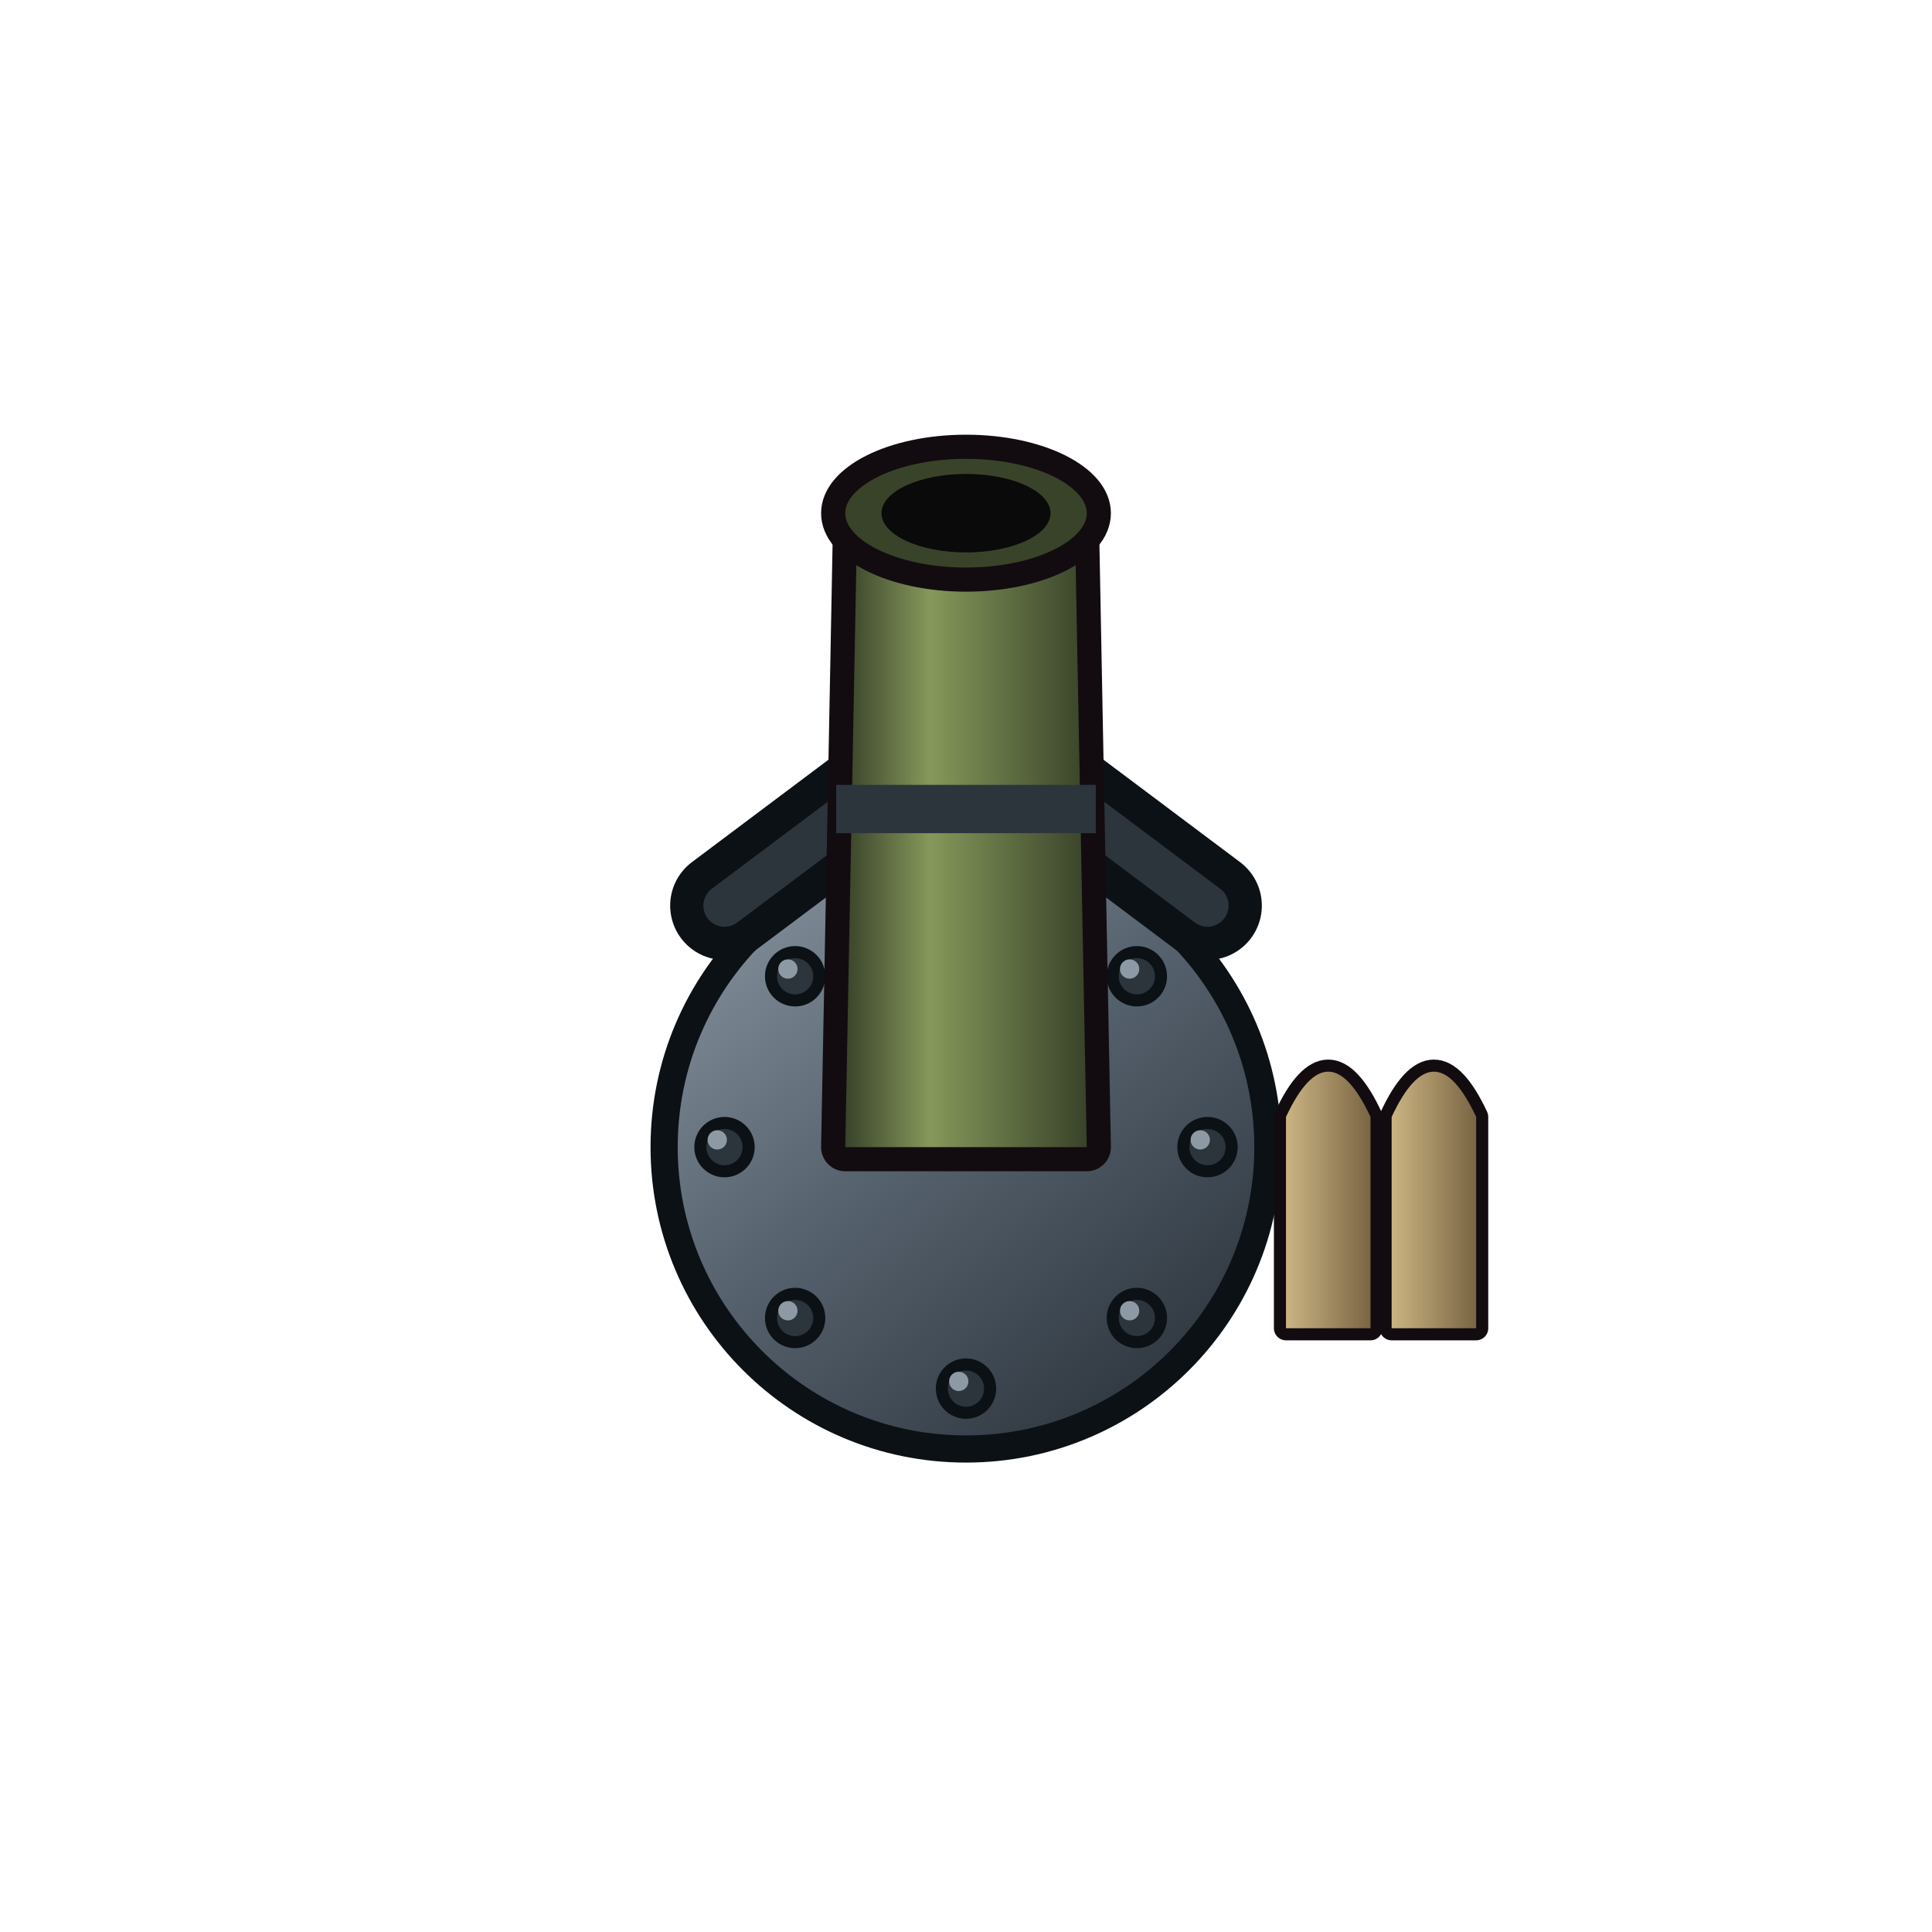
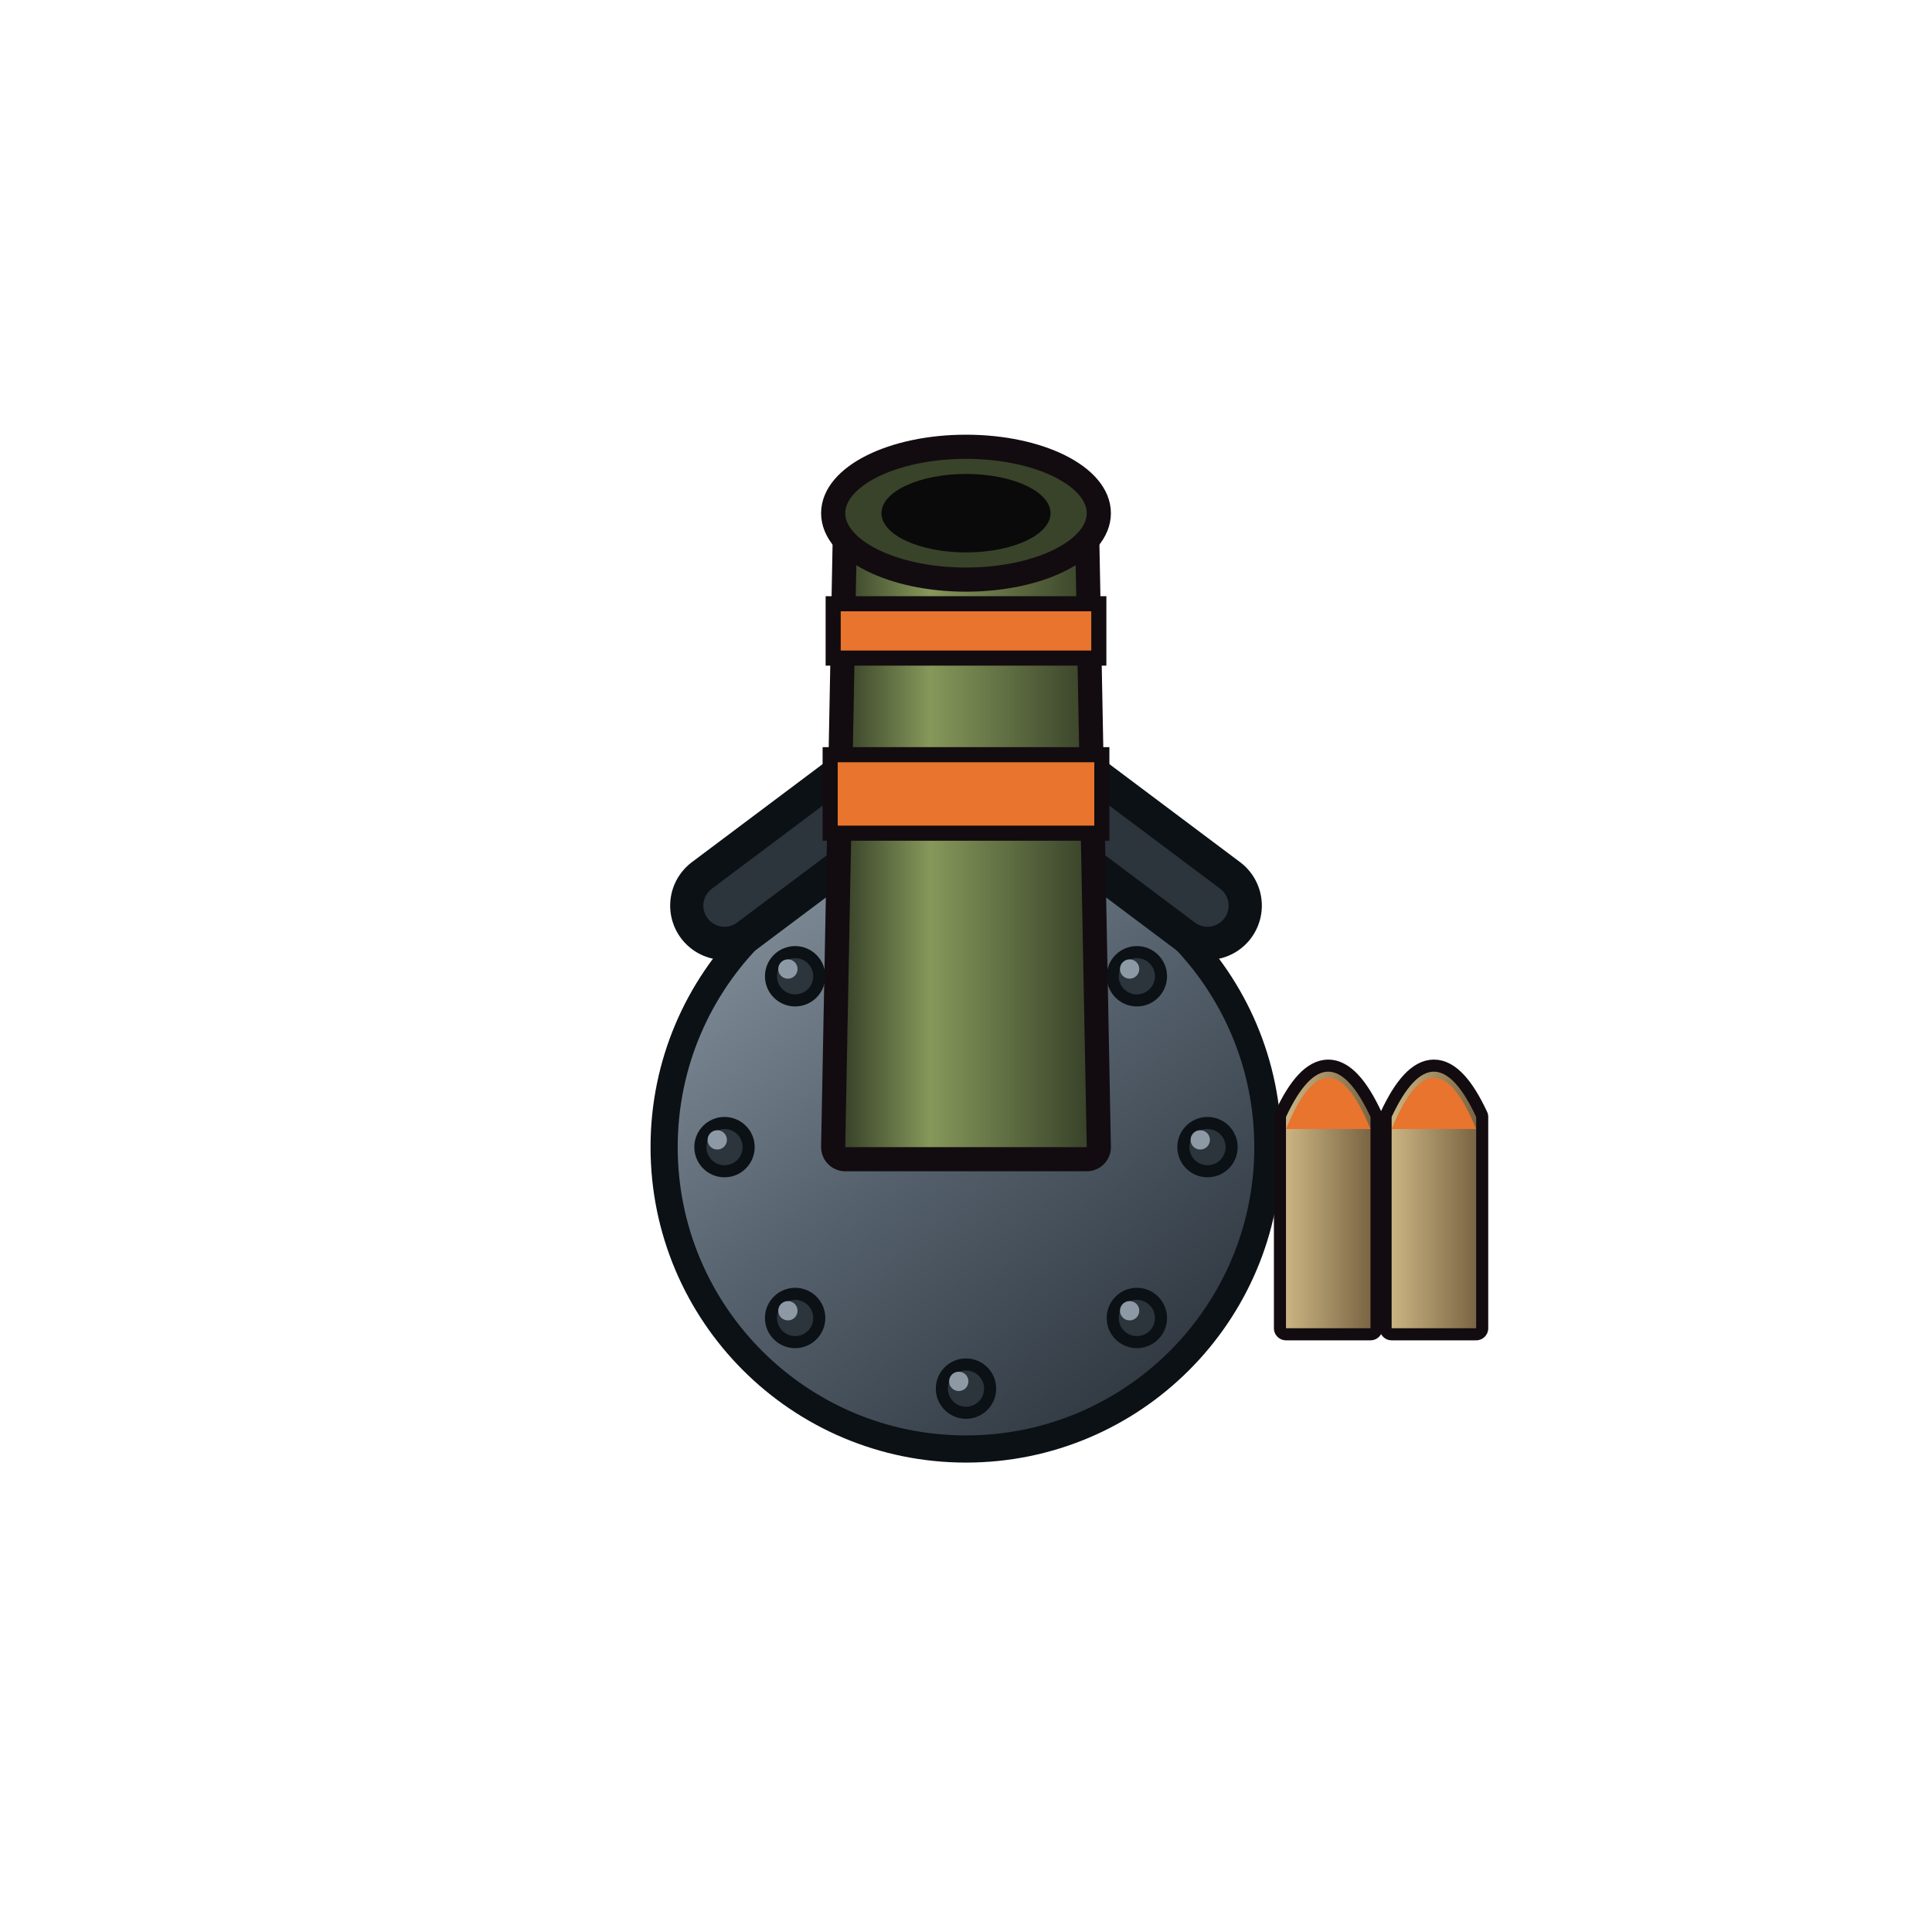
- <svg xmlns="http://www.w3.org/2000/svg" width="128" height="128" viewBox="0 0 64 64">
+ <svg xmlns="http://www.w3.org/2000/svg" width="281.6" height="281.6" viewBox="0 0 70.4 70.4">
  <defs>
    <linearGradient id="lg1" gradientUnits="objectBoundingBox" x1="0" y1="0" x2="0.8" y2="1">
      <stop offset="0" stop-color="#8d9aa6" stop-opacity="1" />
      <stop offset="0.5" stop-color="#56626e" stop-opacity="1" />
      <stop offset="1" stop-color="#2c343c" stop-opacity="1" />
    </linearGradient>
    <linearGradient id="lg2" gradientUnits="objectBoundingBox" x1="0" y1="0" x2="1" y2="0">
      <stop offset="0" stop-color="#39432a" stop-opacity="1" />
      <stop offset="0.35" stop-color="#86985a" stop-opacity="1" />
      <stop offset="1" stop-color="#39432a" stop-opacity="1" />
    </linearGradient>
    <linearGradient id="lg3" gradientUnits="objectBoundingBox" x1="0" y1="0" x2="1" y2="0">
      <stop offset="0" stop-color="#cbb482" stop-opacity="1" />
      <stop offset="1" stop-color="#7a6544" stop-opacity="1" />
    </linearGradient>
    <linearGradient id="lg4" gradientUnits="objectBoundingBox" x1="0" y1="0" x2="1" y2="0">
      <stop offset="0" stop-color="#cbb482" stop-opacity="1" />
      <stop offset="1" stop-color="#7a6544" stop-opacity="1" />
    </linearGradient>
  </defs>
-   <circle cx="32" cy="38" r="10" fill="url(#lg1)" stroke="#0c1116" stroke-width="0.9" />
-   <circle cx="40" cy="38" r="0.8" fill="#2c343c" stroke="#0c1116" stroke-width="0.4" />
-   <circle cx="39.76" cy="37.76" r="0.32" fill="#8d9aa6" />
-   <circle cx="37.66" cy="43.66" r="0.8" fill="#2c343c" stroke="#0c1116" stroke-width="0.4" />
-   <circle cx="37.42" cy="43.42" r="0.32" fill="#8d9aa6" />
-   <circle cx="32" cy="46" r="0.8" fill="#2c343c" stroke="#0c1116" stroke-width="0.4" />
-   <circle cx="31.76" cy="45.76" r="0.32" fill="#8d9aa6" />
-   <circle cx="26.34" cy="43.66" r="0.8" fill="#2c343c" stroke="#0c1116" stroke-width="0.4" />
-   <circle cx="26.1" cy="43.42" r="0.32" fill="#8d9aa6" />
-   <circle cx="24" cy="38" r="0.8" fill="#2c343c" stroke="#0c1116" stroke-width="0.4" />
-   <circle cx="23.76" cy="37.76" r="0.32" fill="#8d9aa6" />
-   <circle cx="26.34" cy="32.34" r="0.8" fill="#2c343c" stroke="#0c1116" stroke-width="0.4" />
-   <circle cx="26.1" cy="32.1" r="0.32" fill="#8d9aa6" />
-   <circle cx="32" cy="30" r="0.8" fill="#2c343c" stroke="#0c1116" stroke-width="0.4" />
-   <circle cx="31.76" cy="29.76" r="0.32" fill="#8d9aa6" />
-   <circle cx="37.66" cy="32.34" r="0.8" fill="#2c343c" stroke="#0c1116" stroke-width="0.4" />
-   <circle cx="37.42" cy="32.1" r="0.32" fill="#8d9aa6" />
-   <polyline points="32,24 24,30" fill="none" stroke="#0c1116" stroke-width="3.6" stroke-linecap="round" stroke-linejoin="round" />
-   <polyline points="32,24 24,30" fill="none" stroke="#2c343c" stroke-width="1.4" stroke-linecap="round" stroke-linejoin="round" />
-   <polyline points="32,24 40,30" fill="none" stroke="#0c1116" stroke-width="3.6" stroke-linecap="round" stroke-linejoin="round" />
-   <polyline points="32,24 40,30" fill="none" stroke="#2c343c" stroke-width="1.4" stroke-linecap="round" stroke-linejoin="round" />
-   <path d="M28.0,38.0 L28.4,17.0 L35.6,17.0 L36.0,38.0 Z" fill="#120c10" stroke="#120c10" stroke-width="1.6" stroke-linejoin="round" />
-   <path d="M28.0,38.0 L28.4,17.0 L35.6,17.0 L36.0,38.0 Z" fill="url(#lg2)" />
-   <rect x="27.7" y="26" width="8.6" height="1.6" fill="#2c343c" />
-   <ellipse cx="32" cy="17" rx="4.4" ry="2.2" fill="#39432a" stroke="#120c10" stroke-width="0.8" />
-   <ellipse cx="32" cy="17" rx="2.8" ry="1.3" fill="#0a0a0a" />
-   <path d="M42.6,44.0 L42.6,37.0 Q44.0,34.0 45.4,37.0 L45.4,44.0 Z" fill="#120c10" stroke="#120c10" stroke-width="0.8" stroke-linejoin="round" />
-   <path d="M42.6,44.0 L42.6,37.0 Q44.0,34.0 45.4,37.0 L45.4,44.0 Z" fill="url(#lg3)" />
-   <path d="M46.1,44.0 L46.1,37.0 Q47.5,34.0 48.9,37.0 L48.9,44.0 Z" fill="#120c10" stroke="#120c10" stroke-width="0.8" stroke-linejoin="round" />
-   <path d="M46.1,44.0 L46.1,37.0 Q47.5,34.0 48.9,37.0 L48.9,44.0 Z" fill="url(#lg4)" />
+   <g transform="scale(1.1)">
+     <circle cx="32" cy="38" r="10" fill="url(#lg1)" stroke="#0c1116" stroke-width="0.9" />
+     <circle cx="40" cy="38" r="0.8" fill="#2c343c" stroke="#0c1116" stroke-width="0.4" />
+     <circle cx="39.76" cy="37.76" r="0.32" fill="#8d9aa6" />
+     <circle cx="37.66" cy="43.66" r="0.8" fill="#2c343c" stroke="#0c1116" stroke-width="0.4" />
+     <circle cx="37.42" cy="43.42" r="0.32" fill="#8d9aa6" />
+     <circle cx="32" cy="46" r="0.8" fill="#2c343c" stroke="#0c1116" stroke-width="0.4" />
+     <circle cx="31.76" cy="45.76" r="0.32" fill="#8d9aa6" />
+     <circle cx="26.34" cy="43.66" r="0.8" fill="#2c343c" stroke="#0c1116" stroke-width="0.4" />
+     <circle cx="26.1" cy="43.42" r="0.32" fill="#8d9aa6" />
+     <circle cx="24" cy="38" r="0.8" fill="#2c343c" stroke="#0c1116" stroke-width="0.4" />
+     <circle cx="23.76" cy="37.76" r="0.32" fill="#8d9aa6" />
+     <circle cx="26.34" cy="32.34" r="0.8" fill="#2c343c" stroke="#0c1116" stroke-width="0.4" />
+     <circle cx="26.1" cy="32.1" r="0.32" fill="#8d9aa6" />
+     <circle cx="32" cy="30" r="0.8" fill="#2c343c" stroke="#0c1116" stroke-width="0.4" />
+     <circle cx="31.76" cy="29.76" r="0.32" fill="#8d9aa6" />
+     <circle cx="37.66" cy="32.34" r="0.8" fill="#2c343c" stroke="#0c1116" stroke-width="0.4" />
+     <circle cx="37.42" cy="32.1" r="0.32" fill="#8d9aa6" />
+     <polyline points="32,24 24,30" fill="none" stroke="#0c1116" stroke-width="3.6" stroke-linecap="round" stroke-linejoin="round" />
+     <polyline points="32,24 24,30" fill="none" stroke="#2c343c" stroke-width="1.4" stroke-linecap="round" stroke-linejoin="round" />
+     <polyline points="32,24 40,30" fill="none" stroke="#0c1116" stroke-width="3.6" stroke-linecap="round" stroke-linejoin="round" />
+     <polyline points="32,24 40,30" fill="none" stroke="#2c343c" stroke-width="1.4" stroke-linecap="round" stroke-linejoin="round" />
+     <path d="M28.0,38.0 L28.4,17.0 L35.6,17.0 L36.0,38.0 Z" fill="#120c10" stroke="#120c10" stroke-width="1.6" stroke-linejoin="round" />
+     <path d="M28.0,38.0 L28.4,17.0 L35.6,17.0 L36.0,38.0 Z" fill="url(#lg2)" />
+     <rect x="27.5" y="25" width="9" height="2.6" fill="#e8742e" stroke="#120c10" stroke-width="0.5" />
+     <rect x="27.6" y="20" width="8.8" height="1.8" fill="#e8742e" stroke="#120c10" stroke-width="0.5" />
+     <ellipse cx="32" cy="17" rx="4.4" ry="2.2" fill="#39432a" stroke="#120c10" stroke-width="0.8" />
+     <ellipse cx="32" cy="17" rx="2.8" ry="1.3" fill="#0a0a0a" />
+     <path d="M42.6,44.0 L42.6,37.0 Q44.0,34.0 45.4,37.0 L45.4,44.0 Z" fill="#120c10" stroke="#120c10" stroke-width="0.8" stroke-linejoin="round" />
+     <path d="M42.6,44.0 L42.6,37.0 Q44.0,34.0 45.4,37.0 L45.4,44.0 Z" fill="url(#lg3)" />
+     <path d="M42.6,37.4 Q44.0,34.0 45.4,37.4 Z" fill="#e8742e" />
+     <path d="M46.1,44.0 L46.1,37.0 Q47.5,34.0 48.9,37.0 L48.9,44.0 Z" fill="#120c10" stroke="#120c10" stroke-width="0.8" stroke-linejoin="round" />
+     <path d="M46.1,44.0 L46.1,37.0 Q47.5,34.0 48.9,37.0 L48.9,44.0 Z" fill="url(#lg4)" />
+     <path d="M46.1,37.4 Q47.5,34.0 48.9,37.4 Z" fill="#e8742e" />
+   </g>
</svg>
